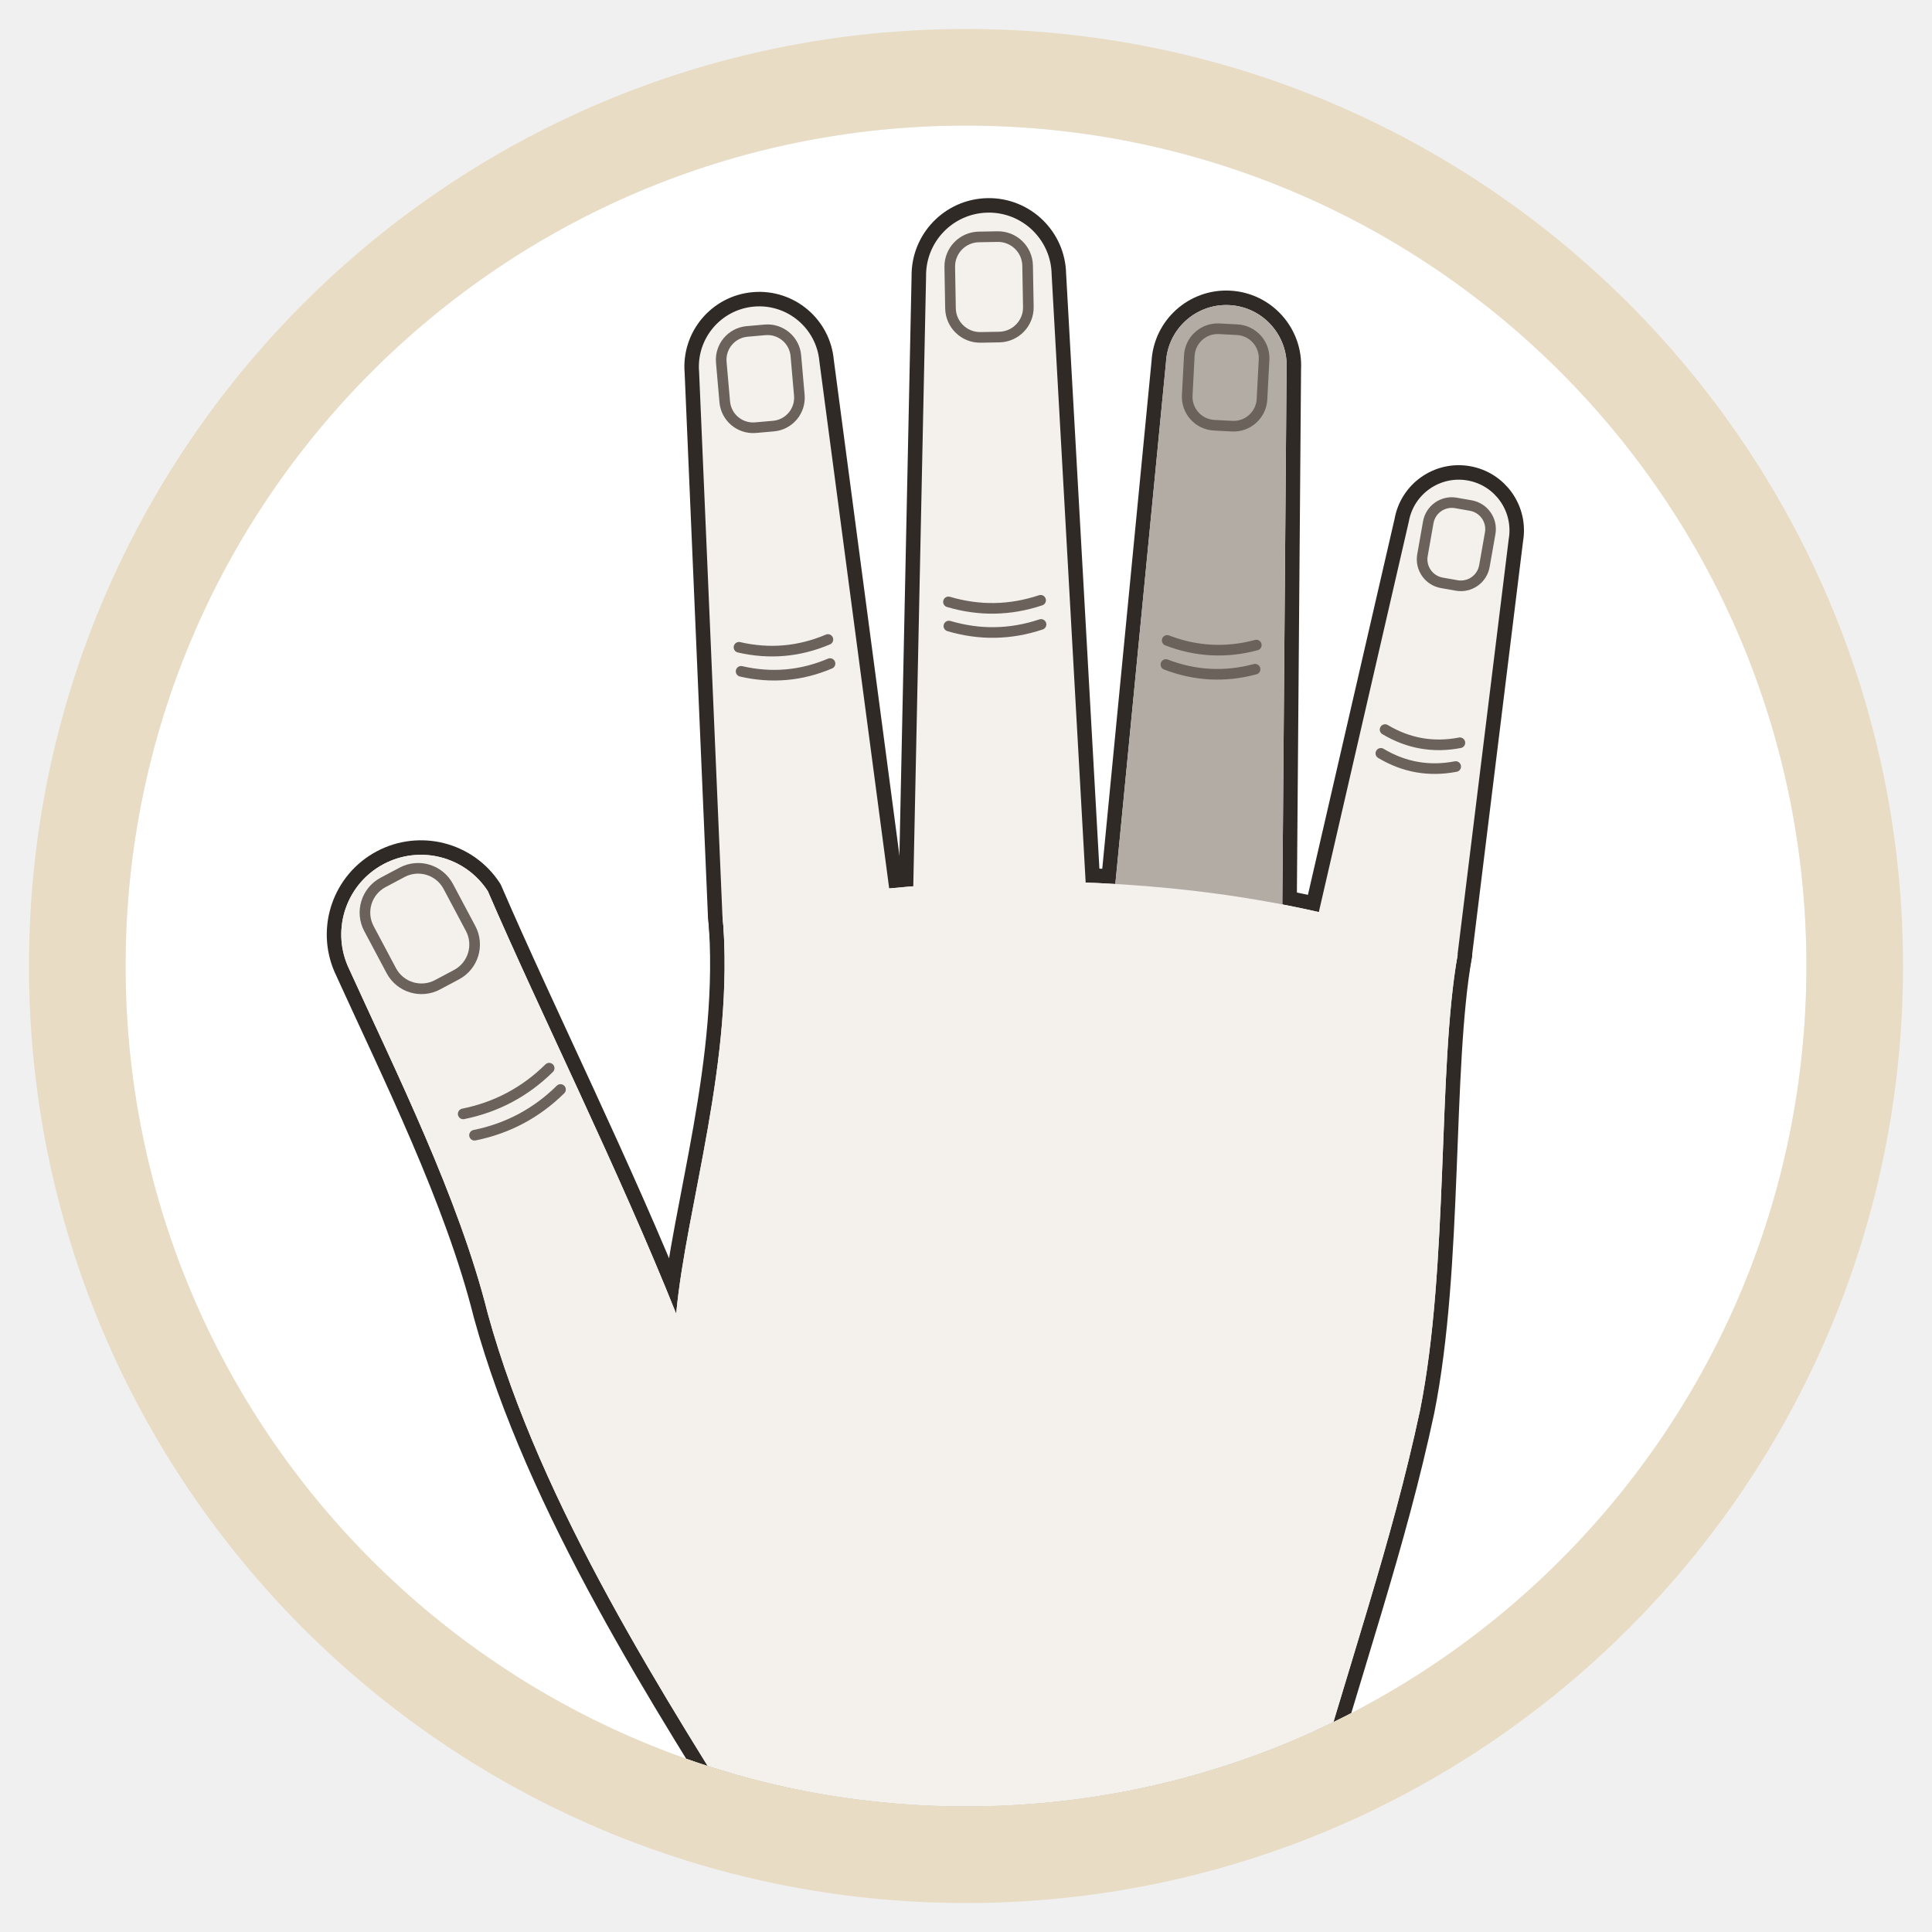
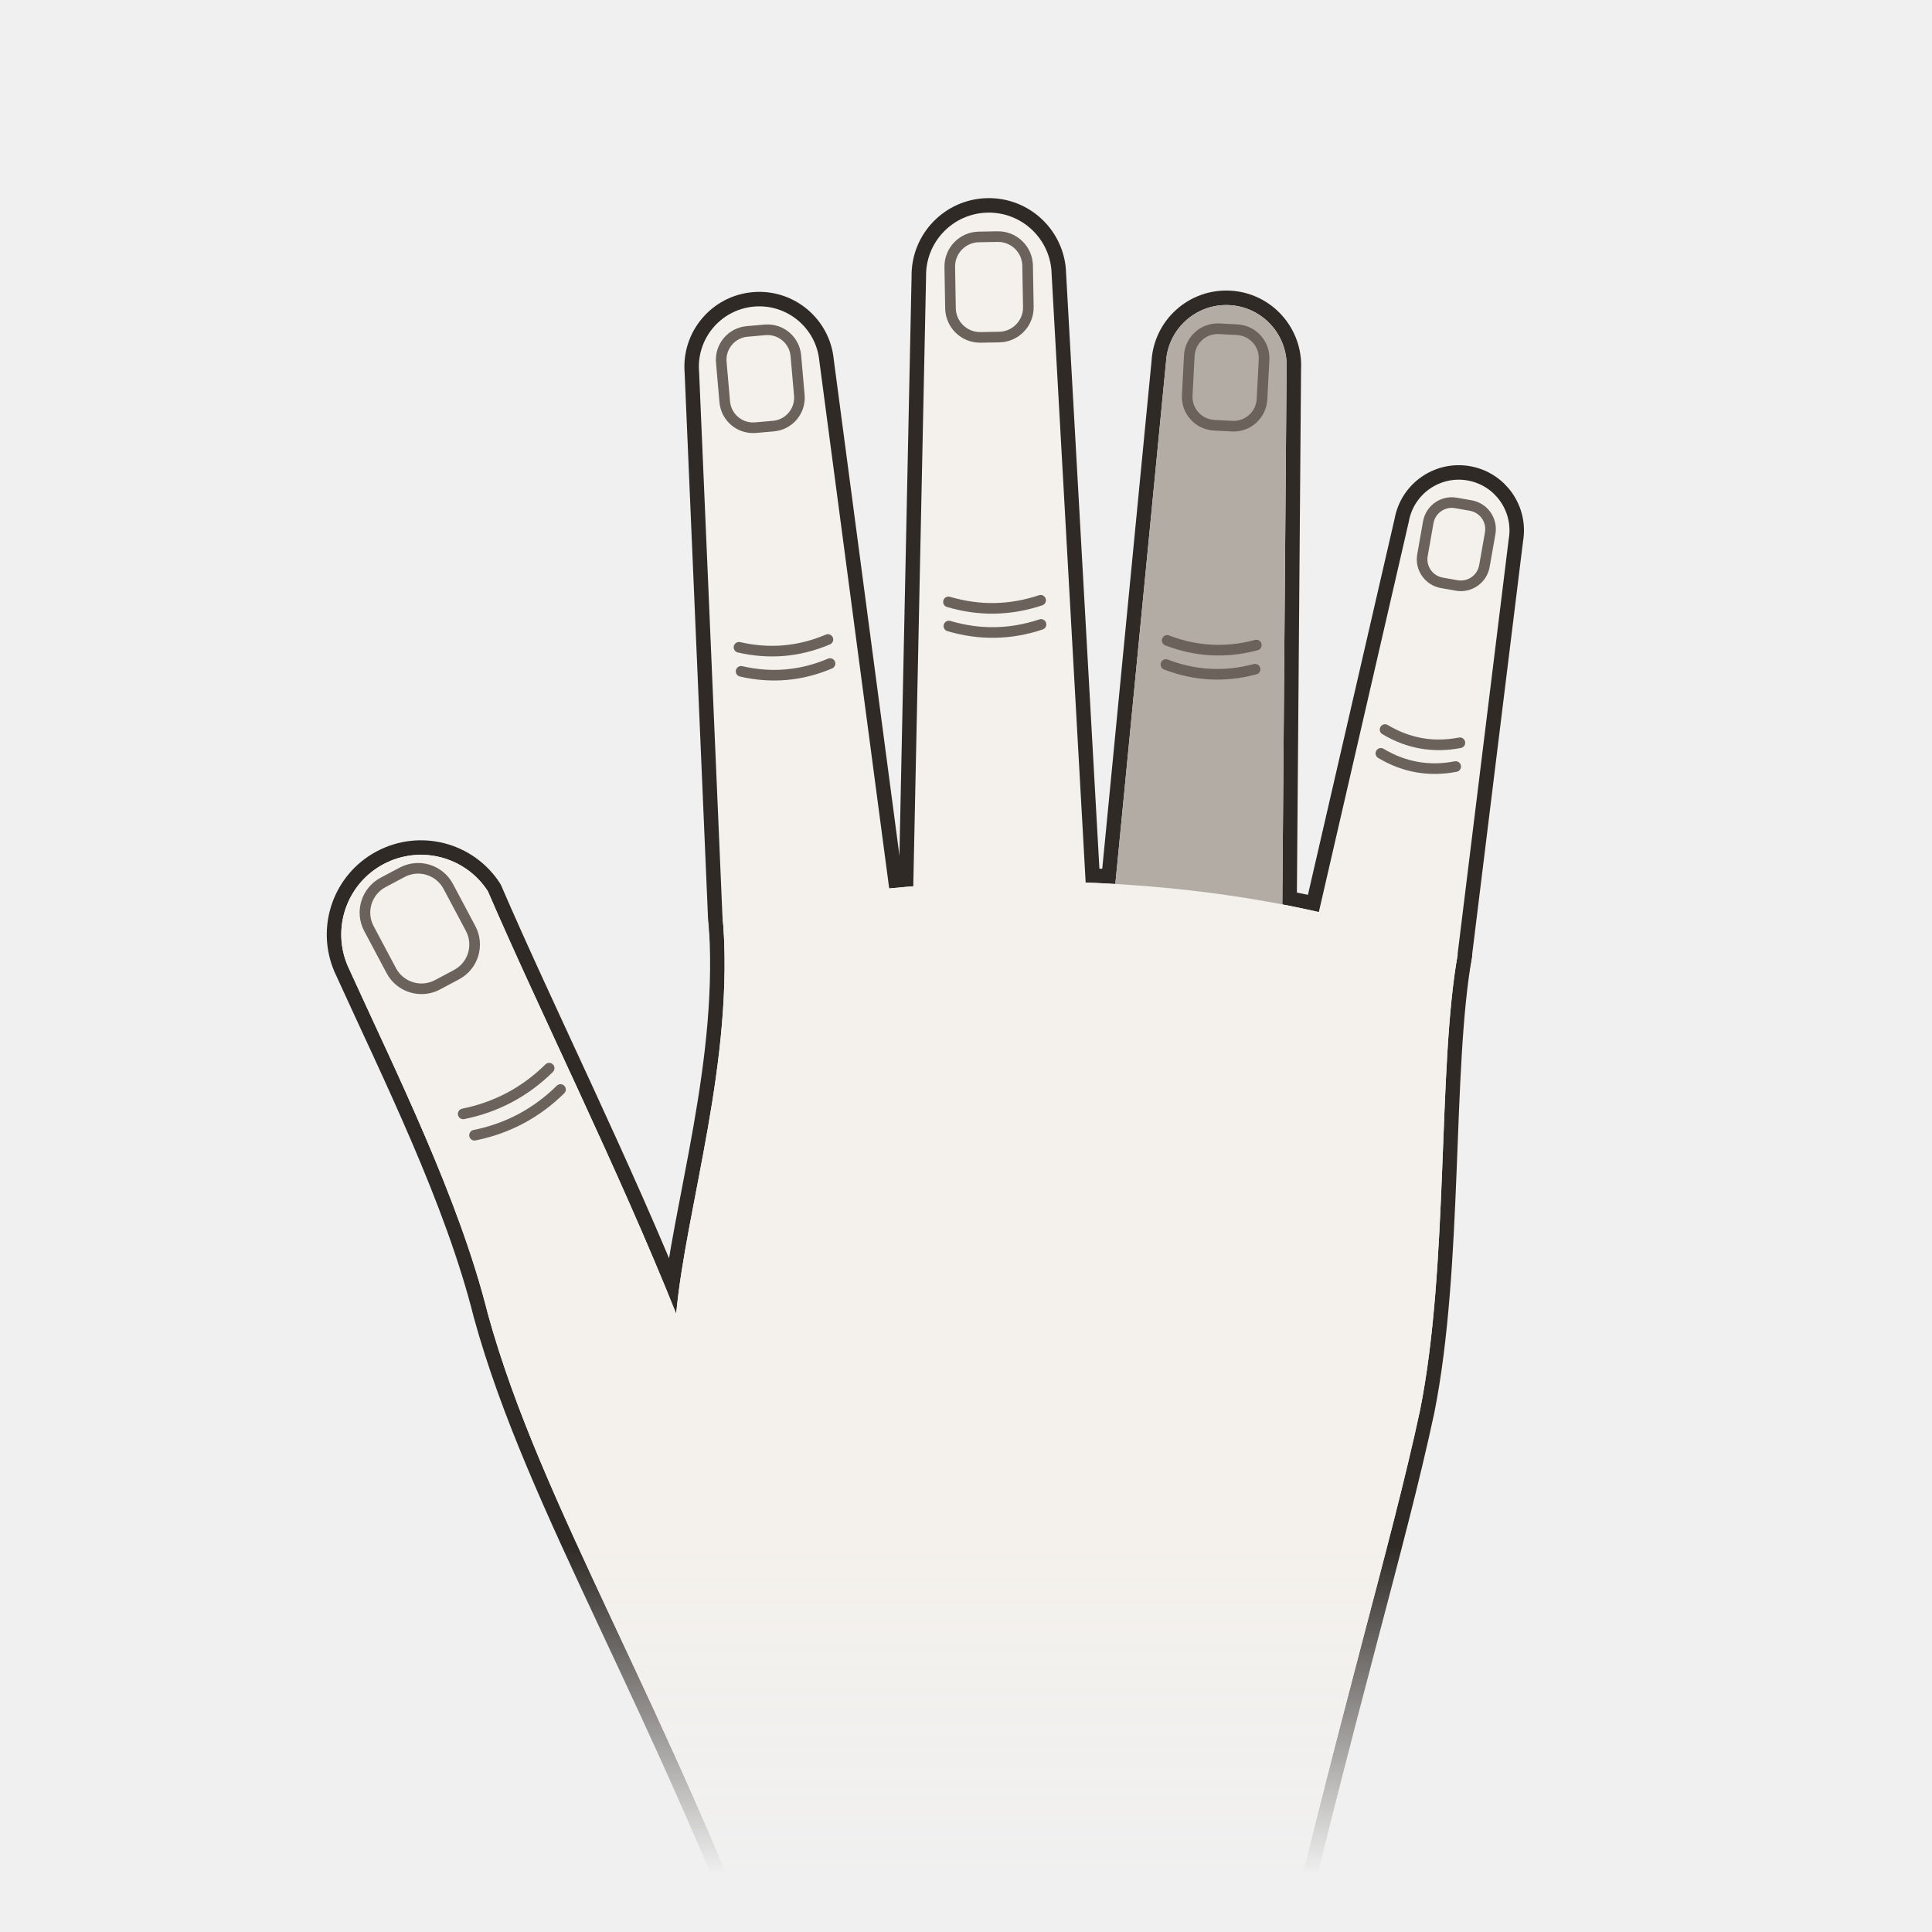
<svg xmlns="http://www.w3.org/2000/svg" viewBox="0 0 400 400" width="400" height="400">
  <defs>
-     <clipPath id="inside">
-       <circle cx="200" cy="200" r="174" />
-     </clipPath>
    <clipPath id="thumb">
      <path d="M140,272 Q120,290 98,294 L20,310 L20,120 L145,120 L143,190 Z" />
    </clipPath>
+     <linearGradient id="wrist" x1="0" y1="0" x2="0" y2="400" gradientUnits="userSpaceOnUse">
+       <stop offset="0.8" stop-color="#fff" />
+       <stop offset="0.97" stop-color="#fff" stop-opacity="0" />
+     </linearGradient>
+     <mask id="fade" maskUnits="userSpaceOnUse" x="0" y="0" width="400" height="400">
+       <rect width="400" height="400" fill="url(#wrist)" />
+     </mask>
  </defs>
-   <circle cx="200" cy="200" r="174" fill="#fff" />
-   <g clip-path="url(#inside)">
-     <g stroke="#2f2a26" stroke-width="6" stroke-linejoin="round" fill="#2f2a26">
-       <path d="M158,384 C138,352 112,312 101,272 C95,248 82,222 72,200 A16.5,16.5 0 0 1 101,184.5 C112,210 128,242 140,272 C142,250 152.2,219.4 149.6,189.5 C190,180 252,178 301.8,197.6 C297.6,221.2 300,262 294,292 C288,320 280,342 268,384 Z" />
-       <path d="M-17.5,40 L-17.5,0 L-12.5,-112.5 A12.5,12.5 0 0 1 12.5,-112.5 L17.5,0 L17.5,40 Z" transform="translate(167 188) rotate(-5)" />
-       <path d="M-18,40 L-18,0 L-13,-130 A13,13 0 0 1 13,-130 L18,0 L18,40 Z" transform="translate(207 187) rotate(-1)" />
-       <path d="M-17.5,40 L-17.5,0 L-12.5,-112.5 A12.5,12.5 0 0 1 12.5,-112.5 L17.5,0 L17.5,40 Z" transform="translate(248 188) rotate(3)" />
-       <path d="M-15,40 L-15,0 L-10.5,-86.5 A10.5,10.5 0 0 1 10.5,-86.5 L15,0 L15,40 Z" transform="translate(287 195) rotate(10)" />
-     </g>
-     <g fill="#f4f1ec">
-       <path d="M158,384 C138,352 112,312 101,272 C95,248 82,222 72,200 A16.5,16.5 0 0 1 101,184.5 C112,210 128,242 140,272 C142,250 152.2,219.4 149.6,189.5 C190,180 252,178 301.8,197.6 C297.6,221.2 300,262 294,292 C288,320 280,342 268,384 Z" />
-       <path d="M-17.5,40 L-17.5,0 L-12.5,-112.5 A12.5,12.5 0 0 1 12.5,-112.5 L17.5,0 L17.5,40 Z" transform="translate(167 188) rotate(-5)" />
-       <path d="M-18,40 L-18,0 L-13,-130 A13,13 0 0 1 13,-130 L18,0 L18,40 Z" transform="translate(207 187) rotate(-1)" />
-       <path d="M-17.5,40 L-17.5,0 L-12.5,-112.5 A12.5,12.5 0 0 1 12.5,-112.5 L17.5,0 L17.5,40 Z" transform="translate(248 188) rotate(3)" />
-       <path d="M-15,40 L-15,0 L-10.5,-86.5 A10.5,10.5 0 0 1 10.5,-86.5 L15,0 L15,40 Z" transform="translate(287 195) rotate(10)" />
-     </g>
-     <path d="M-17.5,40 L-17.5,0 L-12.5,-112.5 A12.5,12.5 0 0 1 12.5,-112.5 L17.5,0 L17.5,40 Z" transform="translate(248 188) rotate(3)" fill="#b3aca4" />
-     <path d="M158,384 C138,352 112,312 101,272 C95,248 82,222 72,200 A16.5,16.5 0 0 1 101,184.5 C112,210 128,242 140,272 C142,250 152.2,219.4 149.6,189.5 C190,180 252,178 301.8,197.6 C297.6,221.2 300,262 294,292 C288,320 280,342 268,384 Z" fill="#f4f1ec" />
-     <g fill="none" stroke="#6b625b" stroke-width="2.2" stroke-linecap="round">
-       <rect x="-7.75" y="-120" width="15.5" height="20" rx="5.89" transform="translate(167 188) rotate(-5)" />
-       <rect x="-8.06" y="-138" width="16.12" height="20.8" rx="6.126" transform="translate(207 187) rotate(-1)" />
-       <rect x="-7.75" y="-120" width="15.5" height="20" rx="5.89" transform="translate(248 188) rotate(3)" />
-       <rect x="-6.51" y="-92" width="13.02" height="16.8" rx="4.948" transform="translate(287 195) rotate(10)" />
-       <rect x="-9.3" y="-91" width="18.6" height="24" rx="7.068" transform="translate(124 262) rotate(-28)" />
-       <path d="M-9.24,-55 Q0,-52 9.24,-55 M-9.24,-50 Q0,-47 9.24,-50" transform="translate(167 188) rotate(-5)" />
-       <path d="M-9.54,-62.56 Q0,-59.56 9.54,-62.56 M-9.54,-57.56 Q0,-54.56 9.54,-57.56" transform="translate(207 187) rotate(-1)" />
-       <path d="M-9.24,-55 Q0,-52 9.24,-55 M-9.24,-50 Q0,-47 9.24,-50" transform="translate(248 188) rotate(3)" />
-       <path d="M-7.866,-43.24 Q0,-40.24 7.866,-43.24 M-7.866,-38.24 Q0,-35.24 7.866,-38.24" transform="translate(287 195) rotate(10)" />
-       <path d="M-10.08,-40.9 Q0,-37.9 10.08,-40.9 M-10.08,-35.9 Q0,-32.9 10.08,-35.9" transform="translate(124 262) rotate(-28)" />
+   <g mask="url(#fade)">
+     <g>
+       <g stroke="#2f2a26" stroke-width="6" stroke-linejoin="round" fill="#2f2a26">
+         <path d="M163,420 C138,352 112,312 101,272 C95,248 82,222 72,200 A16.5,16.5 0 0 1 101,184.5 C112,210 128,242 140,272 C142,250 152.2,219.4 149.6,189.5 C190,180 252,178 301.8,197.6 C297.6,221.2 300,262 294,292 C288,320 278,352 262,420 Z" />
+         <path d="M-17.5,40 L-17.5,0 L-12.5,-112.5 A12.5,12.5 0 0 1 12.5,-112.5 L17.5,0 L17.5,40 Z" transform="translate(167 188) rotate(-5)" />
+         <path d="M-18,40 L-18,0 L-13,-130 A13,13 0 0 1 13,-130 L18,0 L18,40 Z" transform="translate(207 187) rotate(-1)" />
+         <path d="M-17.5,40 L-17.5,0 L-12.5,-112.5 A12.5,12.5 0 0 1 12.5,-112.5 L17.5,0 L17.5,40 Z" transform="translate(248 188) rotate(3)" />
+         <path d="M-15,40 L-15,0 L-10.5,-86.5 A10.5,10.5 0 0 1 10.5,-86.5 L15,0 L15,40 Z" transform="translate(287 195) rotate(10)" />
+       </g>
+       <g fill="#f4f1ec">
+         <path d="M163,420 C138,352 112,312 101,272 C95,248 82,222 72,200 A16.5,16.5 0 0 1 101,184.5 C112,210 128,242 140,272 C142,250 152.2,219.4 149.6,189.5 C190,180 252,178 301.8,197.6 C297.6,221.2 300,262 294,292 C288,320 278,352 262,420 Z" />
+         <path d="M-17.5,40 L-17.5,0 L-12.5,-112.5 A12.5,12.5 0 0 1 12.5,-112.5 L17.5,0 L17.5,40 Z" transform="translate(167 188) rotate(-5)" />
+         <path d="M-18,40 L-18,0 L-13,-130 A13,13 0 0 1 13,-130 L18,0 L18,40 Z" transform="translate(207 187) rotate(-1)" />
+         <path d="M-17.5,40 L-17.5,0 L-12.5,-112.5 A12.5,12.5 0 0 1 12.5,-112.5 L17.5,0 L17.5,40 Z" transform="translate(248 188) rotate(3)" />
+         <path d="M-15,40 L-15,0 L-10.5,-86.5 A10.5,10.5 0 0 1 10.5,-86.5 L15,0 L15,40 Z" transform="translate(287 195) rotate(10)" />
+       </g>
+       <path d="M-17.5,40 L-17.5,0 L-12.5,-112.5 A12.5,12.5 0 0 1 12.5,-112.5 L17.5,0 L17.5,40 Z" transform="translate(248 188) rotate(3)" fill="#b3aca4" />
+       <path d="M163,420 C138,352 112,312 101,272 C95,248 82,222 72,200 A16.5,16.5 0 0 1 101,184.5 C112,210 128,242 140,272 C142,250 152.2,219.4 149.6,189.5 C190,180 252,178 301.8,197.6 C297.6,221.2 300,262 294,292 C288,320 278,352 262,420 Z" fill="#f4f1ec" />
+       <g fill="none" stroke="#6b625b" stroke-width="2.2" stroke-linecap="round">
+         <rect x="-7.75" y="-120" width="15.5" height="20" rx="5.89" transform="translate(167 188) rotate(-5)" />
+         <rect x="-8.06" y="-138" width="16.12" height="20.8" rx="6.126" transform="translate(207 187) rotate(-1)" />
+         <rect x="-7.75" y="-120" width="15.5" height="20" rx="5.89" transform="translate(248 188) rotate(3)" />
+         <rect x="-6.51" y="-92" width="13.02" height="16.8" rx="4.948" transform="translate(287 195) rotate(10)" />
+         <rect x="-9.3" y="-91" width="18.6" height="24" rx="7.068" transform="translate(124 262) rotate(-28)" />
+         <path d="M-9.24,-55 Q0,-52 9.24,-55 M-9.24,-50 Q0,-47 9.24,-50" transform="translate(167 188) rotate(-5)" />
+         <path d="M-9.54,-62.56 Q0,-59.56 9.54,-62.56 M-9.54,-57.56 Q0,-54.56 9.54,-57.56" transform="translate(207 187) rotate(-1)" />
+         <path d="M-9.24,-55 Q0,-52 9.24,-55 M-9.24,-50 Q0,-47 9.24,-50" transform="translate(248 188) rotate(3)" />
+         <path d="M-7.866,-43.24 Q0,-40.24 7.866,-43.24 M-7.866,-38.24 Q0,-35.24 7.866,-38.24" transform="translate(287 195) rotate(10)" />
+         <path d="M-10.08,-40.9 Q0,-37.9 10.08,-40.9 M-10.08,-35.9 Q0,-32.9 10.08,-35.9" transform="translate(124 262) rotate(-28)" />
+       </g>
    </g>
  </g>
-   <circle cx="200" cy="200" r="184" fill="none" stroke="#e8dcc4" stroke-width="20" />
</svg>
